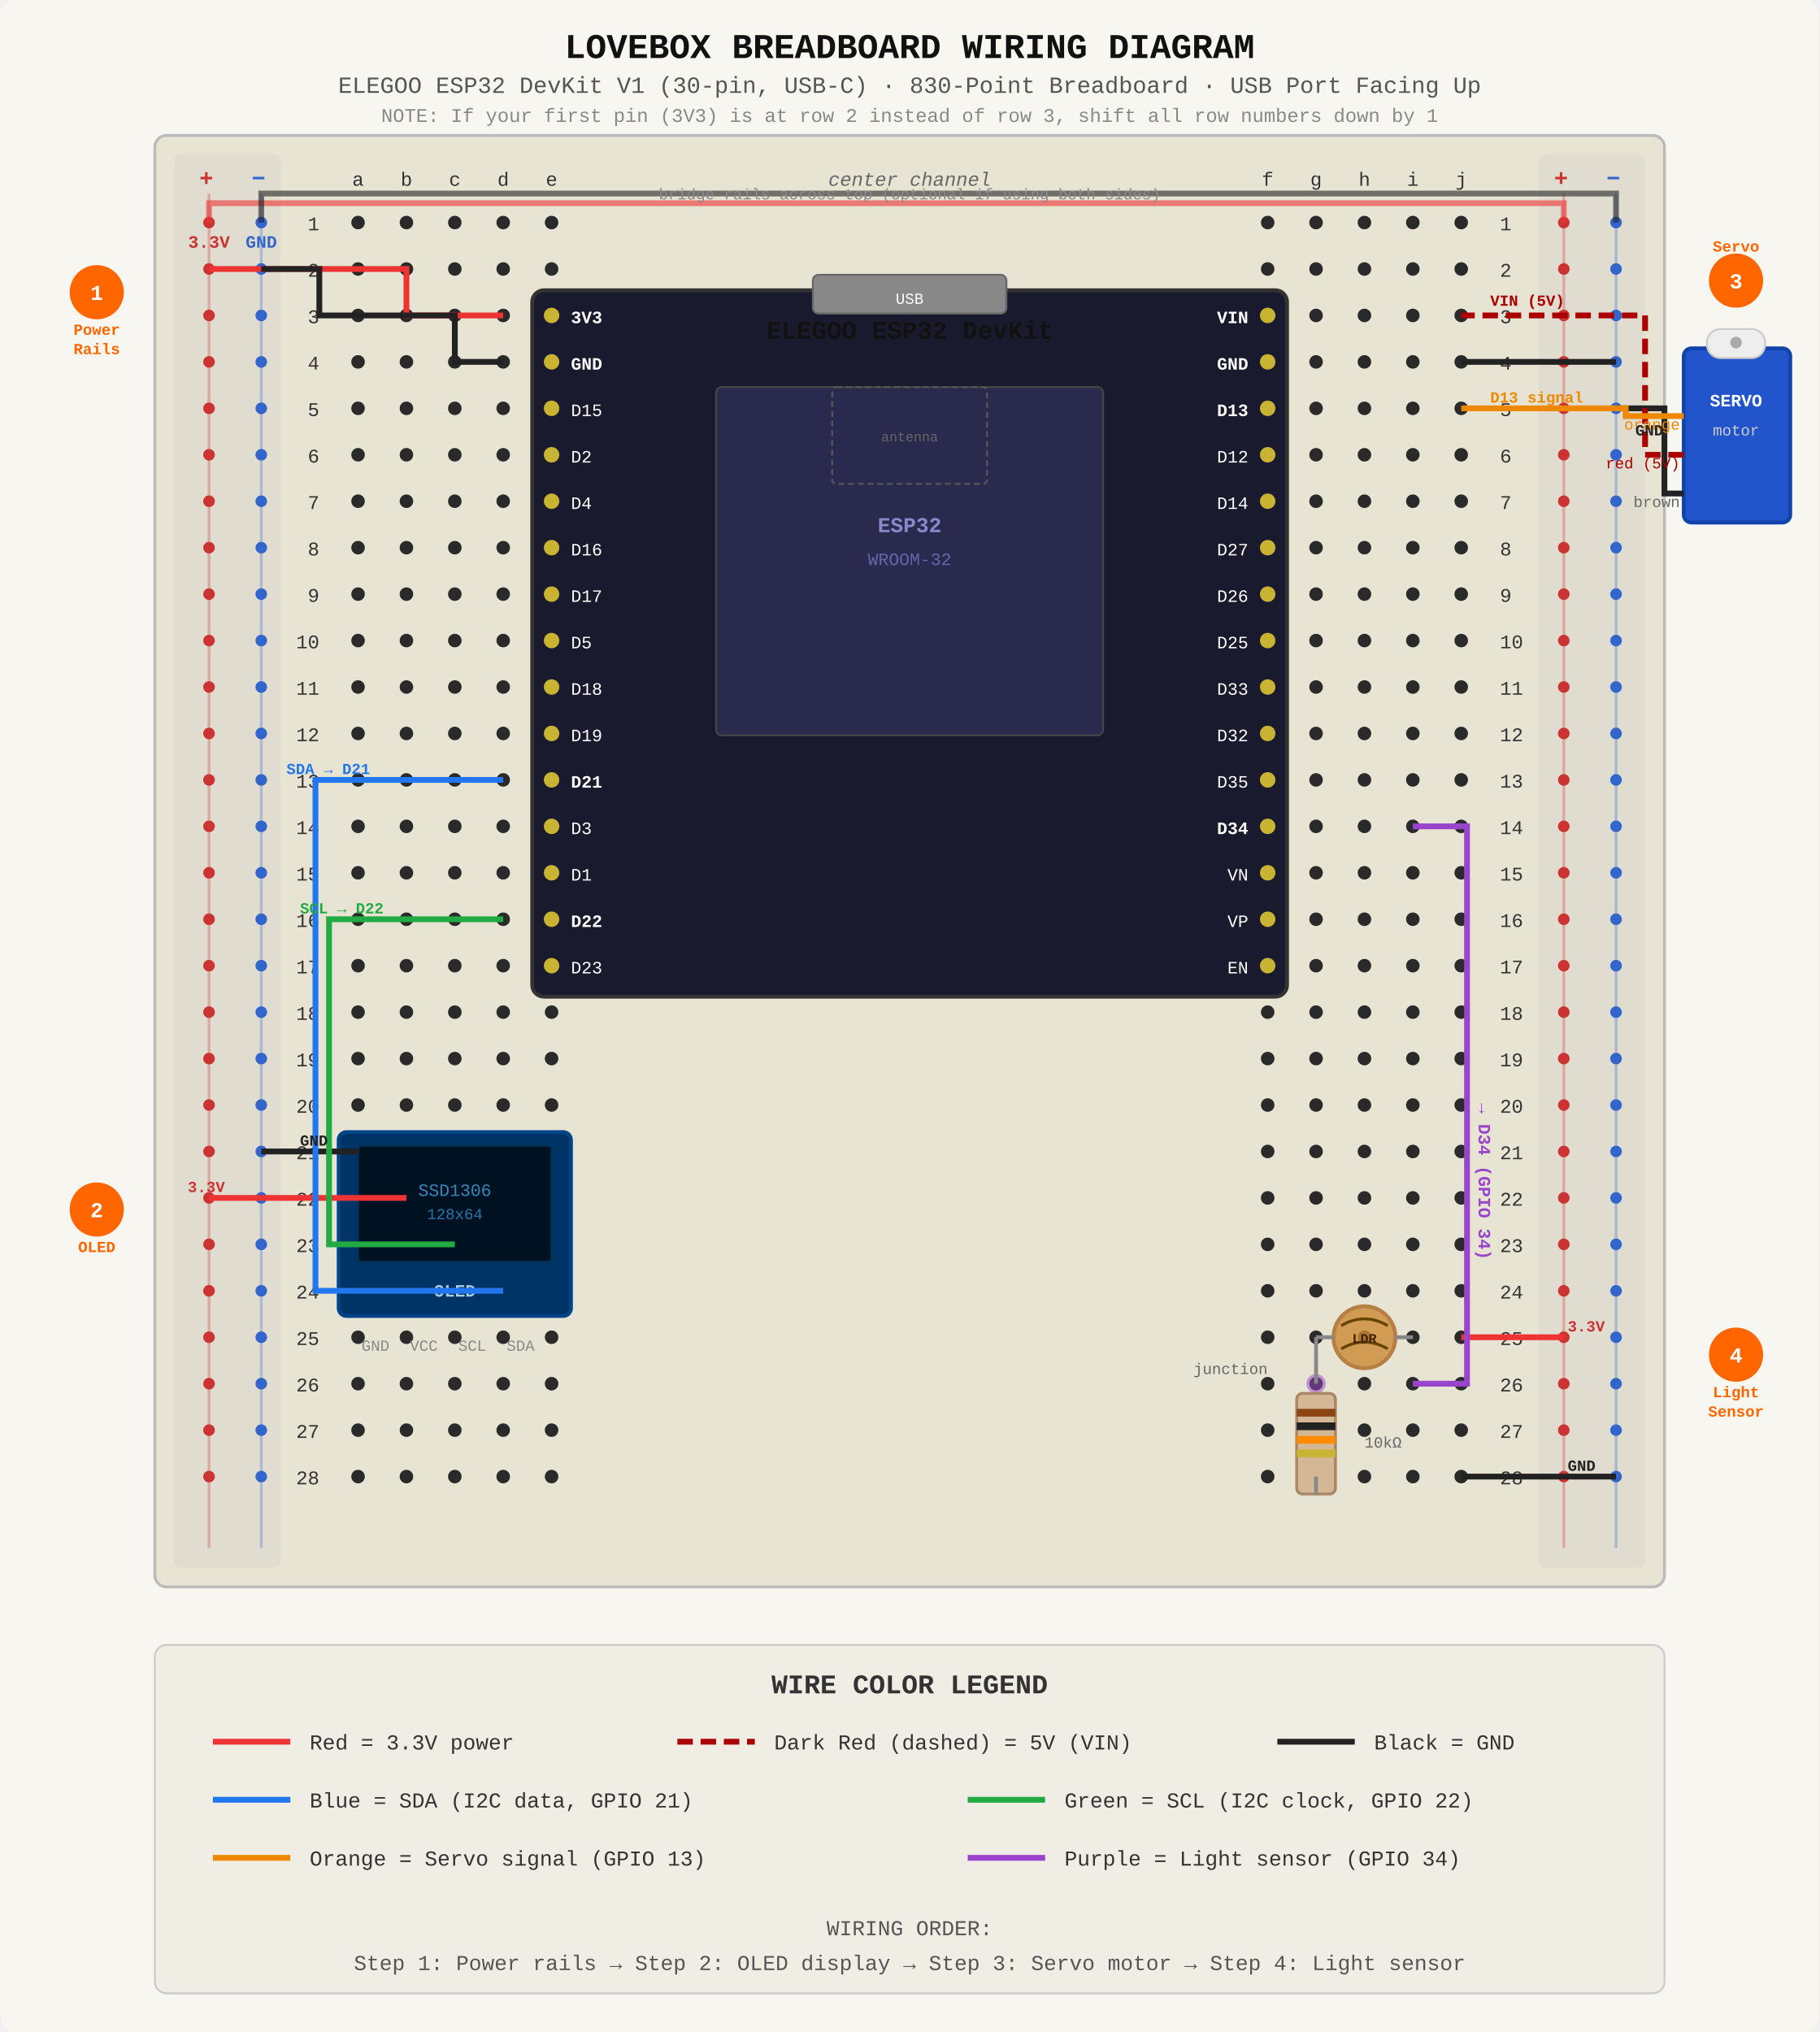
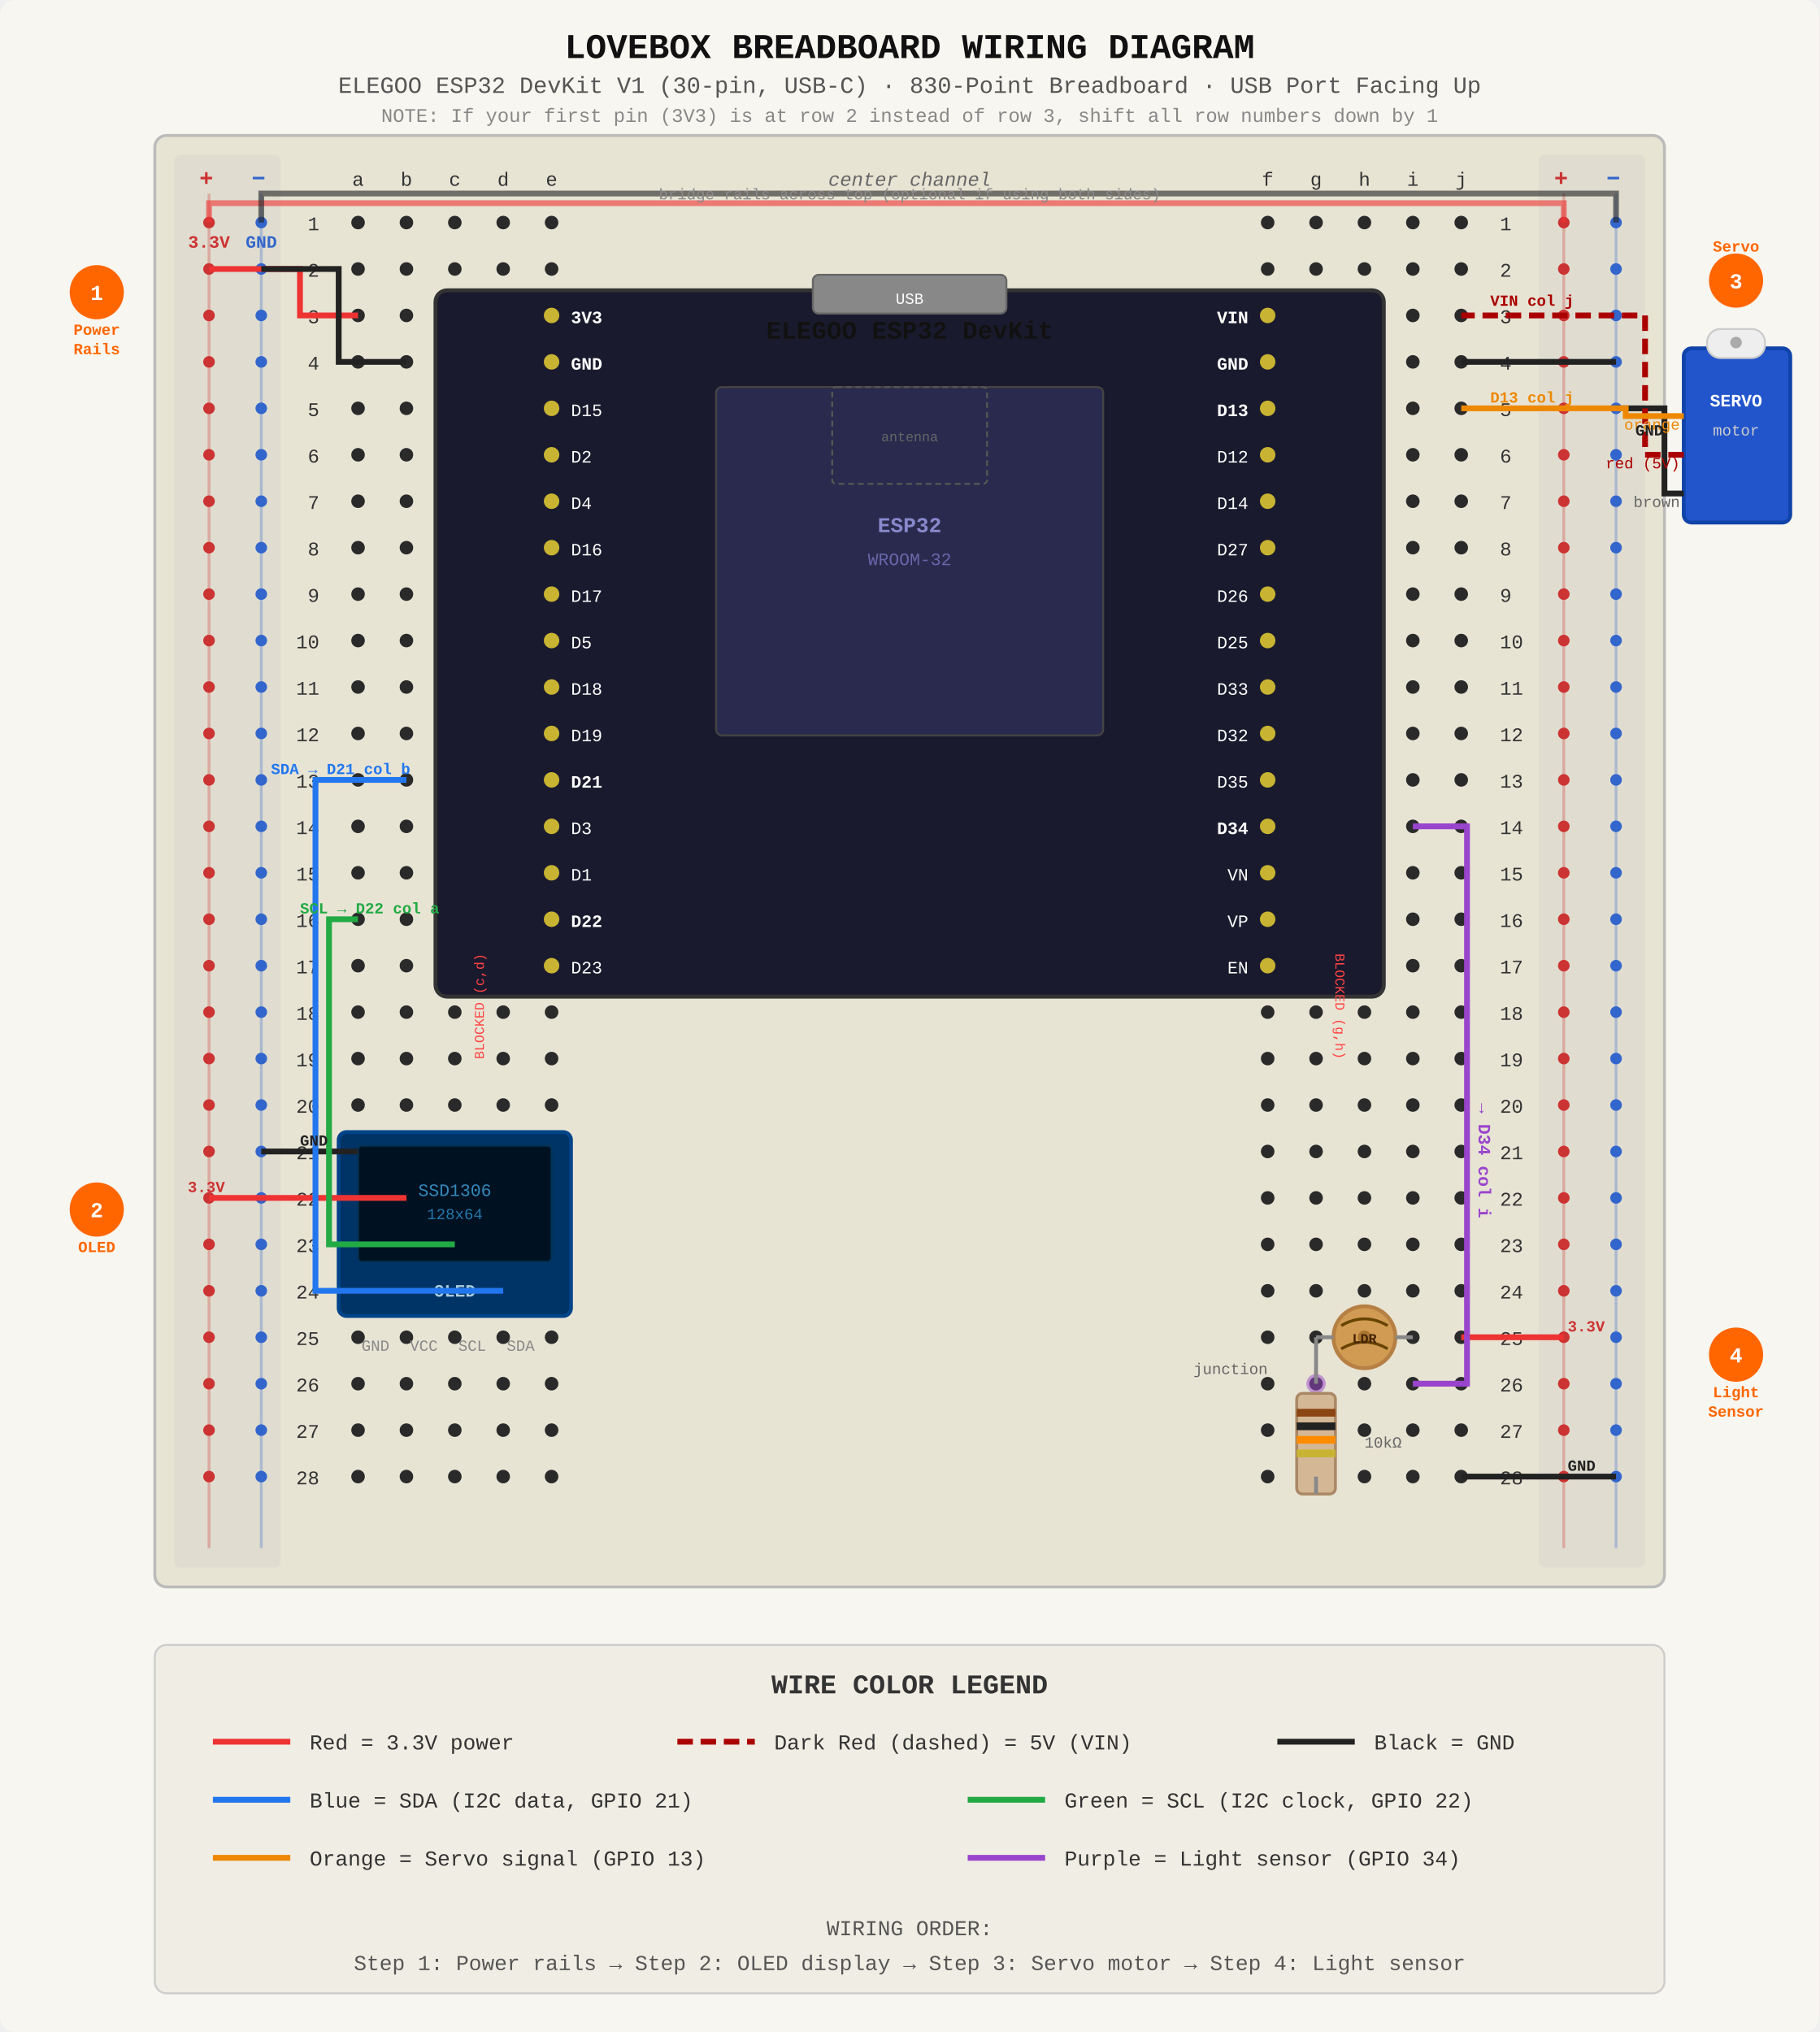
<svg xmlns="http://www.w3.org/2000/svg" viewBox="0 0 940 1050" font-family="Consolas, Monaco, 'Courier New', monospace">
  <defs>
    <style>
      .hole { fill: #2a2a2a; }
      .rail-plus { fill: #cc3333; }
      .rail-minus { fill: #3366cc; }
      .wire-red { stroke: #ee3333; stroke-width: 3; fill: none; }
      .wire-darkred { stroke: #aa0000; stroke-width: 3; fill: none; stroke-dasharray: 8,4; }
      .wire-black { stroke: #222; stroke-width: 3; fill: none; }
      .wire-blue { stroke: #2277ee; stroke-width: 3; fill: none; }
      .wire-green { stroke: #22aa44; stroke-width: 3; fill: none; }
      .wire-orange { stroke: #ee8800; stroke-width: 3; fill: none; }
      .wire-purple { stroke: #9944cc; stroke-width: 3; fill: none; }
      .label { font-size: 10px; fill: #333; }
      .label-bold { font-size: 11px; fill: #111; font-weight: bold; }
      .pin-label { font-size: 9px; fill: #fff; }
      .title { font-size: 18px; fill: #111; font-weight: bold; }
      .subtitle { font-size: 12px; fill: #555; }
      .component-label { font-size: 13px; fill: #111; font-weight: bold; }
      .step-circle { fill: #ff6600; }
      .step-text { font-size: 11px; fill: #fff; font-weight: bold; }
      .note { font-size: 10px; fill: #666; font-style: italic; }
    </style>
  </defs>
  <rect width="940" height="1050" fill="#f8f6f0" rx="8" />
  <text x="470" y="30" text-anchor="middle" class="title">LOVEBOX BREADBOARD WIRING DIAGRAM</text>
  <text x="470" y="48" text-anchor="middle" class="subtitle">ELEGOO ESP32 DevKit V1 (30-pin, USB-C) · 830-Point Breadboard · USB Port Facing Up</text>
  <text x="470" y="63" text-anchor="middle" font-size="10" fill="#888" font-family="Consolas, Monaco, 'Courier New', monospace">NOTE: If your first pin (3V3) is at row 2 instead of row 3, shift all row numbers down by 1</text>
  <rect x="80" y="70" width="780" height="750" fill="#e8e4d4" rx="6" stroke="#bbb" stroke-width="1.5" />
  <rect x="90" y="80" width="55" height="730" fill="#e0ddd0" rx="3" />
  <rect x="795" y="80" width="55" height="730" fill="#e0ddd0" rx="3" />
  <text x="103" y="96" class="rail-plus" font-size="12" font-weight="bold">+</text>
  <text x="130" y="96" class="rail-minus" font-size="12" font-weight="bold">−</text>
  <text x="803" y="96" class="rail-plus" font-size="12" font-weight="bold">+</text>
  <text x="830" y="96" class="rail-minus" font-size="12" font-weight="bold">−</text>
  <line x1="108" y1="100" x2="108" y2="800" stroke="#cc3333" stroke-width="1.5" opacity="0.3" />
  <line x1="135" y1="100" x2="135" y2="800" stroke="#3366cc" stroke-width="1.5" opacity="0.3" />
  <line x1="808" y1="100" x2="808" y2="800" stroke="#cc3333" stroke-width="1.5" opacity="0.3" />
  <line x1="835" y1="100" x2="835" y2="800" stroke="#3366cc" stroke-width="1.5" opacity="0.3" />
  <text x="185" y="96" class="label" text-anchor="middle">a</text>
  <text x="210" y="96" class="label" text-anchor="middle">b</text>
  <text x="235" y="96" class="label" text-anchor="middle">c</text>
  <text x="260" y="96" class="label" text-anchor="middle">d</text>
  <text x="285" y="96" class="label" text-anchor="middle">e</text>
  <text x="655" y="96" class="label" text-anchor="middle">f</text>
  <text x="680" y="96" class="label" text-anchor="middle">g</text>
  <text x="705" y="96" class="label" text-anchor="middle">h</text>
  <text x="730" y="96" class="label" text-anchor="middle">i</text>
  <text x="755" y="96" class="label" text-anchor="middle">j</text>
  <text x="470" y="96" text-anchor="middle" class="note">center channel</text>
  <text x="165" y="119" class="label" text-anchor="end">1</text>
  <circle cx="185" cy="115" r="3.5" class="hole" />
  <circle cx="210" cy="115" r="3.5" class="hole" />
  <circle cx="235" cy="115" r="3.5" class="hole" />
  <circle cx="260" cy="115" r="3.5" class="hole" />
  <circle cx="285" cy="115" r="3.5" class="hole" />
  <circle cx="655" cy="115" r="3.5" class="hole" />
  <circle cx="680" cy="115" r="3.5" class="hole" />
  <circle cx="705" cy="115" r="3.5" class="hole" />
  <circle cx="730" cy="115" r="3.5" class="hole" />
  <circle cx="755" cy="115" r="3.5" class="hole" />
  <text x="775" y="119" class="label">1</text>
  <circle cx="108" cy="115" r="3" class="rail-plus" />
  <circle cx="135" cy="115" r="3" class="rail-minus" />
  <circle cx="808" cy="115" r="3" class="rail-plus" />
  <circle cx="835" cy="115" r="3" class="rail-minus" />
  <text x="165" y="143" class="label" text-anchor="end">2</text>
  <circle cx="185" cy="139" r="3.5" class="hole" />
  <circle cx="210" cy="139" r="3.5" class="hole" />
  <circle cx="235" cy="139" r="3.5" class="hole" />
  <circle cx="260" cy="139" r="3.5" class="hole" />
  <circle cx="285" cy="139" r="3.5" class="hole" />
  <circle cx="655" cy="139" r="3.5" class="hole" />
  <circle cx="680" cy="139" r="3.5" class="hole" />
  <circle cx="705" cy="139" r="3.5" class="hole" />
  <circle cx="730" cy="139" r="3.5" class="hole" />
  <circle cx="755" cy="139" r="3.5" class="hole" />
  <text x="775" y="143" class="label">2</text>
  <circle cx="108" cy="139" r="3" class="rail-plus" />
  <circle cx="135" cy="139" r="3" class="rail-minus" />
  <circle cx="808" cy="139" r="3" class="rail-plus" />
  <circle cx="835" cy="139" r="3" class="rail-minus" />
  <text x="165" y="167" class="label" text-anchor="end">3</text>
  <circle cx="185" cy="163" r="3.5" class="hole" />
  <circle cx="210" cy="163" r="3.5" class="hole" />
  <circle cx="235" cy="163" r="3.5" class="hole" />
  <circle cx="260" cy="163" r="3.5" class="hole" />
  <circle cx="680" cy="163" r="3.5" class="hole" />
  <circle cx="705" cy="163" r="3.5" class="hole" />
  <circle cx="730" cy="163" r="3.5" class="hole" />
  <circle cx="755" cy="163" r="3.5" class="hole" />
  <text x="775" y="167" class="label">3</text>
  <circle cx="108" cy="163" r="3" class="rail-plus" />
  <circle cx="135" cy="163" r="3" class="rail-minus" />
  <circle cx="808" cy="163" r="3" class="rail-plus" />
  <circle cx="835" cy="163" r="3" class="rail-minus" />
  <text x="165" y="191" class="label" text-anchor="end">4</text>
  <circle cx="185" cy="187" r="3.5" class="hole" />
  <circle cx="210" cy="187" r="3.5" class="hole" />
  <circle cx="235" cy="187" r="3.5" class="hole" />
  <circle cx="260" cy="187" r="3.5" class="hole" />
  <circle cx="680" cy="187" r="3.5" class="hole" />
  <circle cx="705" cy="187" r="3.5" class="hole" />
  <circle cx="730" cy="187" r="3.5" class="hole" />
  <circle cx="755" cy="187" r="3.5" class="hole" />
  <text x="775" y="191" class="label">4</text>
  <circle cx="108" cy="187" r="3" class="rail-plus" />
  <circle cx="135" cy="187" r="3" class="rail-minus" />
  <circle cx="808" cy="187" r="3" class="rail-plus" />
  <circle cx="835" cy="187" r="3" class="rail-minus" />
  <text x="165" y="215" class="label" text-anchor="end">5</text>
  <circle cx="185" cy="211" r="3.5" class="hole" />
  <circle cx="210" cy="211" r="3.5" class="hole" />
  <circle cx="235" cy="211" r="3.5" class="hole" />
  <circle cx="260" cy="211" r="3.5" class="hole" />
  <circle cx="680" cy="211" r="3.5" class="hole" />
  <circle cx="705" cy="211" r="3.5" class="hole" />
  <circle cx="730" cy="211" r="3.5" class="hole" />
  <circle cx="755" cy="211" r="3.5" class="hole" />
  <text x="775" y="215" class="label">5</text>
  <circle cx="108" cy="211" r="3" class="rail-plus" />
  <circle cx="135" cy="211" r="3" class="rail-minus" />
  <circle cx="808" cy="211" r="3" class="rail-plus" />
  <circle cx="835" cy="211" r="3" class="rail-minus" />
  <text x="165" y="239" class="label" text-anchor="end">6</text>
  <circle cx="185" cy="235" r="3.5" class="hole" />
  <circle cx="210" cy="235" r="3.5" class="hole" />
  <circle cx="235" cy="235" r="3.5" class="hole" />
  <circle cx="260" cy="235" r="3.5" class="hole" />
  <circle cx="680" cy="235" r="3.5" class="hole" />
  <circle cx="705" cy="235" r="3.5" class="hole" />
  <circle cx="730" cy="235" r="3.5" class="hole" />
  <circle cx="755" cy="235" r="3.5" class="hole" />
  <text x="775" y="239" class="label">6</text>
  <circle cx="108" cy="235" r="3" class="rail-plus" />
  <circle cx="135" cy="235" r="3" class="rail-minus" />
  <circle cx="808" cy="235" r="3" class="rail-plus" />
  <circle cx="835" cy="235" r="3" class="rail-minus" />
  <text x="165" y="263" class="label" text-anchor="end">7</text>
  <circle cx="185" cy="259" r="3.5" class="hole" />
  <circle cx="210" cy="259" r="3.5" class="hole" />
  <circle cx="235" cy="259" r="3.5" class="hole" />
  <circle cx="260" cy="259" r="3.5" class="hole" />
  <circle cx="680" cy="259" r="3.5" class="hole" />
  <circle cx="705" cy="259" r="3.5" class="hole" />
  <circle cx="730" cy="259" r="3.5" class="hole" />
  <circle cx="755" cy="259" r="3.5" class="hole" />
  <text x="775" y="263" class="label">7</text>
  <circle cx="108" cy="259" r="3" class="rail-plus" />
  <circle cx="135" cy="259" r="3" class="rail-minus" />
  <circle cx="808" cy="259" r="3" class="rail-plus" />
  <circle cx="835" cy="259" r="3" class="rail-minus" />
  <text x="165" y="287" class="label" text-anchor="end">8</text>
  <circle cx="185" cy="283" r="3.5" class="hole" />
  <circle cx="210" cy="283" r="3.5" class="hole" />
  <circle cx="235" cy="283" r="3.5" class="hole" />
  <circle cx="260" cy="283" r="3.5" class="hole" />
  <circle cx="680" cy="283" r="3.5" class="hole" />
  <circle cx="705" cy="283" r="3.5" class="hole" />
  <circle cx="730" cy="283" r="3.5" class="hole" />
  <circle cx="755" cy="283" r="3.5" class="hole" />
  <text x="775" y="287" class="label">8</text>
  <circle cx="108" cy="283" r="3" class="rail-plus" />
  <circle cx="135" cy="283" r="3" class="rail-minus" />
  <circle cx="808" cy="283" r="3" class="rail-plus" />
  <circle cx="835" cy="283" r="3" class="rail-minus" />
  <text x="165" y="311" class="label" text-anchor="end">9</text>
  <circle cx="185" cy="307" r="3.5" class="hole" />
  <circle cx="210" cy="307" r="3.5" class="hole" />
  <circle cx="235" cy="307" r="3.5" class="hole" />
  <circle cx="260" cy="307" r="3.5" class="hole" />
  <circle cx="680" cy="307" r="3.5" class="hole" />
  <circle cx="705" cy="307" r="3.5" class="hole" />
  <circle cx="730" cy="307" r="3.5" class="hole" />
  <circle cx="755" cy="307" r="3.5" class="hole" />
  <text x="775" y="311" class="label">9</text>
  <circle cx="108" cy="307" r="3" class="rail-plus" />
  <circle cx="135" cy="307" r="3" class="rail-minus" />
  <circle cx="808" cy="307" r="3" class="rail-plus" />
  <circle cx="835" cy="307" r="3" class="rail-minus" />
  <text x="165" y="335" class="label" text-anchor="end">10</text>
  <circle cx="185" cy="331" r="3.5" class="hole" />
  <circle cx="210" cy="331" r="3.5" class="hole" />
  <circle cx="235" cy="331" r="3.5" class="hole" />
  <circle cx="260" cy="331" r="3.5" class="hole" />
  <circle cx="680" cy="331" r="3.5" class="hole" />
  <circle cx="705" cy="331" r="3.5" class="hole" />
  <circle cx="730" cy="331" r="3.5" class="hole" />
  <circle cx="755" cy="331" r="3.5" class="hole" />
  <text x="775" y="335" class="label">10</text>
  <circle cx="108" cy="331" r="3" class="rail-plus" />
  <circle cx="135" cy="331" r="3" class="rail-minus" />
  <circle cx="808" cy="331" r="3" class="rail-plus" />
  <circle cx="835" cy="331" r="3" class="rail-minus" />
  <text x="165" y="359" class="label" text-anchor="end">11</text>
  <circle cx="185" cy="355" r="3.5" class="hole" />
  <circle cx="210" cy="355" r="3.5" class="hole" />
  <circle cx="235" cy="355" r="3.5" class="hole" />
  <circle cx="260" cy="355" r="3.5" class="hole" />
  <circle cx="680" cy="355" r="3.5" class="hole" />
  <circle cx="705" cy="355" r="3.5" class="hole" />
  <circle cx="730" cy="355" r="3.5" class="hole" />
  <circle cx="755" cy="355" r="3.5" class="hole" />
  <text x="775" y="359" class="label">11</text>
  <circle cx="108" cy="355" r="3" class="rail-plus" />
  <circle cx="135" cy="355" r="3" class="rail-minus" />
  <circle cx="808" cy="355" r="3" class="rail-plus" />
  <circle cx="835" cy="355" r="3" class="rail-minus" />
  <text x="165" y="383" class="label" text-anchor="end">12</text>
  <circle cx="185" cy="379" r="3.5" class="hole" />
  <circle cx="210" cy="379" r="3.5" class="hole" />
  <circle cx="235" cy="379" r="3.5" class="hole" />
  <circle cx="260" cy="379" r="3.5" class="hole" />
  <circle cx="680" cy="379" r="3.5" class="hole" />
  <circle cx="705" cy="379" r="3.5" class="hole" />
  <circle cx="730" cy="379" r="3.5" class="hole" />
  <circle cx="755" cy="379" r="3.5" class="hole" />
  <text x="775" y="383" class="label">12</text>
  <circle cx="108" cy="379" r="3" class="rail-plus" />
  <circle cx="135" cy="379" r="3" class="rail-minus" />
  <circle cx="808" cy="379" r="3" class="rail-plus" />
  <circle cx="835" cy="379" r="3" class="rail-minus" />
  <text x="165" y="407" class="label" text-anchor="end">13</text>
  <circle cx="185" cy="403" r="3.5" class="hole" />
  <circle cx="210" cy="403" r="3.5" class="hole" />
  <circle cx="235" cy="403" r="3.5" class="hole" />
  <circle cx="260" cy="403" r="3.5" class="hole" />
  <circle cx="680" cy="403" r="3.5" class="hole" />
  <circle cx="705" cy="403" r="3.5" class="hole" />
  <circle cx="730" cy="403" r="3.5" class="hole" />
  <circle cx="755" cy="403" r="3.5" class="hole" />
  <text x="775" y="407" class="label">13</text>
  <circle cx="108" cy="403" r="3" class="rail-plus" />
  <circle cx="135" cy="403" r="3" class="rail-minus" />
  <circle cx="808" cy="403" r="3" class="rail-plus" />
  <circle cx="835" cy="403" r="3" class="rail-minus" />
  <text x="165" y="431" class="label" text-anchor="end">14</text>
  <circle cx="185" cy="427" r="3.5" class="hole" />
  <circle cx="210" cy="427" r="3.5" class="hole" />
  <circle cx="235" cy="427" r="3.5" class="hole" />
  <circle cx="260" cy="427" r="3.5" class="hole" />
  <circle cx="680" cy="427" r="3.5" class="hole" />
  <circle cx="705" cy="427" r="3.5" class="hole" />
  <circle cx="730" cy="427" r="3.5" class="hole" />
  <circle cx="755" cy="427" r="3.5" class="hole" />
  <text x="775" y="431" class="label">14</text>
  <circle cx="108" cy="427" r="3" class="rail-plus" />
  <circle cx="135" cy="427" r="3" class="rail-minus" />
  <circle cx="808" cy="427" r="3" class="rail-plus" />
  <circle cx="835" cy="427" r="3" class="rail-minus" />
  <text x="165" y="455" class="label" text-anchor="end">15</text>
  <circle cx="185" cy="451" r="3.5" class="hole" />
  <circle cx="210" cy="451" r="3.5" class="hole" />
  <circle cx="235" cy="451" r="3.5" class="hole" />
  <circle cx="260" cy="451" r="3.5" class="hole" />
  <circle cx="680" cy="451" r="3.5" class="hole" />
  <circle cx="705" cy="451" r="3.5" class="hole" />
  <circle cx="730" cy="451" r="3.5" class="hole" />
  <circle cx="755" cy="451" r="3.5" class="hole" />
  <text x="775" y="455" class="label">15</text>
  <circle cx="108" cy="451" r="3" class="rail-plus" />
  <circle cx="135" cy="451" r="3" class="rail-minus" />
  <circle cx="808" cy="451" r="3" class="rail-plus" />
  <circle cx="835" cy="451" r="3" class="rail-minus" />
  <text x="165" y="479" class="label" text-anchor="end">16</text>
  <circle cx="185" cy="475" r="3.5" class="hole" />
  <circle cx="210" cy="475" r="3.5" class="hole" />
  <circle cx="235" cy="475" r="3.5" class="hole" />
  <circle cx="260" cy="475" r="3.5" class="hole" />
  <circle cx="680" cy="475" r="3.5" class="hole" />
  <circle cx="705" cy="475" r="3.5" class="hole" />
  <circle cx="730" cy="475" r="3.5" class="hole" />
  <circle cx="755" cy="475" r="3.5" class="hole" />
  <text x="775" y="479" class="label">16</text>
  <circle cx="108" cy="475" r="3" class="rail-plus" />
  <circle cx="135" cy="475" r="3" class="rail-minus" />
  <circle cx="808" cy="475" r="3" class="rail-plus" />
  <circle cx="835" cy="475" r="3" class="rail-minus" />
  <text x="165" y="503" class="label" text-anchor="end">17</text>
  <circle cx="185" cy="499" r="3.5" class="hole" />
  <circle cx="210" cy="499" r="3.5" class="hole" />
  <circle cx="235" cy="499" r="3.5" class="hole" />
  <circle cx="260" cy="499" r="3.5" class="hole" />
  <circle cx="655" cy="499" r="3.5" class="hole" />
  <circle cx="680" cy="499" r="3.5" class="hole" />
  <circle cx="705" cy="499" r="3.5" class="hole" />
  <circle cx="730" cy="499" r="3.5" class="hole" />
  <circle cx="755" cy="499" r="3.5" class="hole" />
  <text x="775" y="503" class="label">17</text>
  <circle cx="108" cy="499" r="3" class="rail-plus" />
  <circle cx="135" cy="499" r="3" class="rail-minus" />
  <circle cx="808" cy="499" r="3" class="rail-plus" />
  <circle cx="835" cy="499" r="3" class="rail-minus" />
  <text x="165" y="527" class="label" text-anchor="end">18</text>
  <circle cx="185" cy="523" r="3.5" class="hole" />
  <circle cx="210" cy="523" r="3.5" class="hole" />
  <circle cx="235" cy="523" r="3.5" class="hole" />
  <circle cx="260" cy="523" r="3.5" class="hole" />
  <circle cx="285" cy="523" r="3.5" class="hole" />
  <circle cx="655" cy="523" r="3.5" class="hole" />
  <circle cx="680" cy="523" r="3.5" class="hole" />
  <circle cx="705" cy="523" r="3.5" class="hole" />
  <circle cx="730" cy="523" r="3.5" class="hole" />
  <circle cx="755" cy="523" r="3.5" class="hole" />
  <text x="775" y="527" class="label">18</text>
  <circle cx="108" cy="523" r="3" class="rail-plus" />
  <circle cx="135" cy="523" r="3" class="rail-minus" />
  <circle cx="808" cy="523" r="3" class="rail-plus" />
  <circle cx="835" cy="523" r="3" class="rail-minus" />
  <text x="165" y="551" class="label" text-anchor="end">19</text>
  <circle cx="185" cy="547" r="3.5" class="hole" />
  <circle cx="210" cy="547" r="3.5" class="hole" />
  <circle cx="235" cy="547" r="3.5" class="hole" />
  <circle cx="260" cy="547" r="3.5" class="hole" />
  <circle cx="285" cy="547" r="3.5" class="hole" />
  <circle cx="655" cy="547" r="3.5" class="hole" />
  <circle cx="680" cy="547" r="3.5" class="hole" />
  <circle cx="705" cy="547" r="3.5" class="hole" />
  <circle cx="730" cy="547" r="3.5" class="hole" />
  <circle cx="755" cy="547" r="3.5" class="hole" />
  <text x="775" y="551" class="label">19</text>
  <circle cx="108" cy="547" r="3" class="rail-plus" />
  <circle cx="135" cy="547" r="3" class="rail-minus" />
  <circle cx="808" cy="547" r="3" class="rail-plus" />
  <circle cx="835" cy="547" r="3" class="rail-minus" />
  <text x="165" y="575" class="label" text-anchor="end">20</text>
  <circle cx="185" cy="571" r="3.5" class="hole" />
  <circle cx="210" cy="571" r="3.5" class="hole" />
  <circle cx="235" cy="571" r="3.5" class="hole" />
  <circle cx="260" cy="571" r="3.5" class="hole" />
  <circle cx="285" cy="571" r="3.5" class="hole" />
  <circle cx="655" cy="571" r="3.5" class="hole" />
  <circle cx="680" cy="571" r="3.5" class="hole" />
  <circle cx="705" cy="571" r="3.5" class="hole" />
  <circle cx="730" cy="571" r="3.5" class="hole" />
  <circle cx="755" cy="571" r="3.5" class="hole" />
  <text x="775" y="575" class="label">20</text>
  <circle cx="108" cy="571" r="3" class="rail-plus" />
  <circle cx="135" cy="571" r="3" class="rail-minus" />
  <circle cx="808" cy="571" r="3" class="rail-plus" />
  <circle cx="835" cy="571" r="3" class="rail-minus" />
  <text x="165" y="599" class="label" text-anchor="end">21</text>
  <circle cx="185" cy="595" r="3.5" class="hole" />
  <circle cx="210" cy="595" r="3.5" class="hole" />
  <circle cx="235" cy="595" r="3.5" class="hole" />
  <circle cx="260" cy="595" r="3.5" class="hole" />
  <circle cx="285" cy="595" r="3.5" class="hole" />
  <circle cx="655" cy="595" r="3.5" class="hole" />
  <circle cx="680" cy="595" r="3.5" class="hole" />
  <circle cx="705" cy="595" r="3.5" class="hole" />
  <circle cx="730" cy="595" r="3.5" class="hole" />
  <circle cx="755" cy="595" r="3.5" class="hole" />
  <text x="775" y="599" class="label">21</text>
  <circle cx="108" cy="595" r="3" class="rail-plus" />
  <circle cx="135" cy="595" r="3" class="rail-minus" />
  <circle cx="808" cy="595" r="3" class="rail-plus" />
  <circle cx="835" cy="595" r="3" class="rail-minus" />
  <text x="165" y="623" class="label" text-anchor="end">22</text>
  <circle cx="185" cy="619" r="3.5" class="hole" />
  <circle cx="210" cy="619" r="3.5" class="hole" />
  <circle cx="235" cy="619" r="3.5" class="hole" />
  <circle cx="260" cy="619" r="3.5" class="hole" />
  <circle cx="285" cy="619" r="3.5" class="hole" />
  <circle cx="655" cy="619" r="3.5" class="hole" />
  <circle cx="680" cy="619" r="3.5" class="hole" />
  <circle cx="705" cy="619" r="3.5" class="hole" />
  <circle cx="730" cy="619" r="3.5" class="hole" />
  <circle cx="755" cy="619" r="3.5" class="hole" />
  <text x="775" y="623" class="label">22</text>
  <circle cx="108" cy="619" r="3" class="rail-plus" />
  <circle cx="135" cy="619" r="3" class="rail-minus" />
  <circle cx="808" cy="619" r="3" class="rail-plus" />
  <circle cx="835" cy="619" r="3" class="rail-minus" />
  <text x="165" y="647" class="label" text-anchor="end">23</text>
  <circle cx="185" cy="643" r="3.5" class="hole" />
  <circle cx="210" cy="643" r="3.5" class="hole" />
  <circle cx="235" cy="643" r="3.5" class="hole" />
  <circle cx="260" cy="643" r="3.5" class="hole" />
  <circle cx="285" cy="643" r="3.5" class="hole" />
  <circle cx="655" cy="643" r="3.5" class="hole" />
  <circle cx="680" cy="643" r="3.5" class="hole" />
  <circle cx="705" cy="643" r="3.5" class="hole" />
  <circle cx="730" cy="643" r="3.5" class="hole" />
  <circle cx="755" cy="643" r="3.5" class="hole" />
  <text x="775" y="647" class="label">23</text>
  <circle cx="108" cy="643" r="3" class="rail-plus" />
  <circle cx="135" cy="643" r="3" class="rail-minus" />
  <circle cx="808" cy="643" r="3" class="rail-plus" />
  <circle cx="835" cy="643" r="3" class="rail-minus" />
  <text x="165" y="671" class="label" text-anchor="end">24</text>
  <circle cx="185" cy="667" r="3.5" class="hole" />
  <circle cx="210" cy="667" r="3.5" class="hole" />
  <circle cx="235" cy="667" r="3.5" class="hole" />
  <circle cx="260" cy="667" r="3.5" class="hole" />
  <circle cx="285" cy="667" r="3.5" class="hole" />
  <circle cx="655" cy="667" r="3.5" class="hole" />
  <circle cx="680" cy="667" r="3.5" class="hole" />
  <circle cx="705" cy="667" r="3.5" class="hole" />
  <circle cx="730" cy="667" r="3.5" class="hole" />
  <circle cx="755" cy="667" r="3.5" class="hole" />
  <text x="775" y="671" class="label">24</text>
  <circle cx="108" cy="667" r="3" class="rail-plus" />
  <circle cx="135" cy="667" r="3" class="rail-minus" />
  <circle cx="808" cy="667" r="3" class="rail-plus" />
  <circle cx="835" cy="667" r="3" class="rail-minus" />
  <text x="165" y="695" class="label" text-anchor="end">25</text>
  <circle cx="185" cy="691" r="3.5" class="hole" />
  <circle cx="210" cy="691" r="3.5" class="hole" />
  <circle cx="235" cy="691" r="3.5" class="hole" />
  <circle cx="260" cy="691" r="3.5" class="hole" />
  <circle cx="285" cy="691" r="3.5" class="hole" />
  <circle cx="655" cy="691" r="3.5" class="hole" />
  <circle cx="680" cy="691" r="3.5" class="hole" />
  <circle cx="705" cy="691" r="3.5" class="hole" />
  <circle cx="730" cy="691" r="3.5" class="hole" />
  <circle cx="755" cy="691" r="3.5" class="hole" />
  <text x="775" y="695" class="label">25</text>
  <circle cx="108" cy="691" r="3" class="rail-plus" />
  <circle cx="135" cy="691" r="3" class="rail-minus" />
  <circle cx="808" cy="691" r="3" class="rail-plus" />
  <circle cx="835" cy="691" r="3" class="rail-minus" />
  <text x="165" y="719" class="label" text-anchor="end">26</text>
  <circle cx="185" cy="715" r="3.5" class="hole" />
  <circle cx="210" cy="715" r="3.5" class="hole" />
  <circle cx="235" cy="715" r="3.5" class="hole" />
  <circle cx="260" cy="715" r="3.5" class="hole" />
  <circle cx="285" cy="715" r="3.5" class="hole" />
  <circle cx="655" cy="715" r="3.5" class="hole" />
  <circle cx="680" cy="715" r="3.5" class="hole" />
  <circle cx="705" cy="715" r="3.5" class="hole" />
  <circle cx="730" cy="715" r="3.5" class="hole" />
  <circle cx="755" cy="715" r="3.5" class="hole" />
  <text x="775" y="719" class="label">26</text>
  <circle cx="108" cy="715" r="3" class="rail-plus" />
  <circle cx="135" cy="715" r="3" class="rail-minus" />
  <circle cx="808" cy="715" r="3" class="rail-plus" />
  <circle cx="835" cy="715" r="3" class="rail-minus" />
  <text x="165" y="743" class="label" text-anchor="end">27</text>
  <circle cx="185" cy="739" r="3.5" class="hole" />
  <circle cx="210" cy="739" r="3.5" class="hole" />
  <circle cx="235" cy="739" r="3.5" class="hole" />
  <circle cx="260" cy="739" r="3.5" class="hole" />
  <circle cx="285" cy="739" r="3.5" class="hole" />
  <circle cx="655" cy="739" r="3.5" class="hole" />
  <circle cx="680" cy="739" r="3.5" class="hole" />
  <circle cx="705" cy="739" r="3.5" class="hole" />
  <circle cx="730" cy="739" r="3.5" class="hole" />
  <circle cx="755" cy="739" r="3.5" class="hole" />
  <text x="775" y="743" class="label">27</text>
  <circle cx="108" cy="739" r="3" class="rail-plus" />
  <circle cx="135" cy="739" r="3" class="rail-minus" />
  <circle cx="808" cy="739" r="3" class="rail-plus" />
  <circle cx="835" cy="739" r="3" class="rail-minus" />
  <text x="165" y="767" class="label" text-anchor="end">28</text>
  <circle cx="185" cy="763" r="3.5" class="hole" />
  <circle cx="210" cy="763" r="3.5" class="hole" />
  <circle cx="235" cy="763" r="3.5" class="hole" />
  <circle cx="260" cy="763" r="3.5" class="hole" />
  <circle cx="285" cy="763" r="3.5" class="hole" />
  <circle cx="655" cy="763" r="3.5" class="hole" />
  <circle cx="680" cy="763" r="3.5" class="hole" />
  <circle cx="705" cy="763" r="3.5" class="hole" />
  <circle cx="730" cy="763" r="3.5" class="hole" />
  <circle cx="755" cy="763" r="3.5" class="hole" />
  <text x="775" y="767" class="label">28</text>
  <circle cx="108" cy="763" r="3" class="rail-plus" />
  <circle cx="135" cy="763" r="3" class="rail-minus" />
  <circle cx="808" cy="763" r="3" class="rail-plus" />
  <circle cx="835" cy="763" r="3" class="rail-minus" />
-   <rect x="275" y="150" width="390" height="365" fill="#1a1a2e" rx="6" stroke="#333" stroke-width="2" />
+   <rect x="225" y="150" width="490" height="365" fill="#1a1a2e" rx="6" stroke="#333" stroke-width="2" />
+   <text x="250" y="520" text-anchor="middle" font-size="7" fill="#ff4444" transform="rotate(-90,250,520)">BLOCKED (c,d)</text>
+   <text x="690" y="520" text-anchor="middle" font-size="7" fill="#ff4444" transform="rotate(90,690,520)">BLOCKED (g,h)</text>
  <rect x="420" y="142" width="100" height="20" fill="#888" rx="3" stroke="#666" stroke-width="1" />
  <text x="470" y="157" text-anchor="middle" font-size="8" fill="#fff">USB</text>
  <rect x="370" y="200" width="200" height="180" fill="#2a2a4e" rx="3" stroke="#444" stroke-width="1" />
  <text x="470" y="275" text-anchor="middle" font-size="11" fill="#8888cc" font-weight="bold">ESP32</text>
  <text x="470" y="292" text-anchor="middle" font-size="9" fill="#6666aa">WROOM-32</text>
  <rect x="430" y="200" width="80" height="50" fill="none" stroke="#555" stroke-width="1" stroke-dasharray="3,2" rx="2" />
  <text x="470" y="228" text-anchor="middle" font-size="7" fill="#666">antenna</text>
  <text x="470" y="175" text-anchor="middle" class="component-label" fill="#aaa">ELEGOO ESP32 DevKit</text>
  <circle cx="285" cy="163" r="4" fill="#c8b432" />
  <circle cx="285" cy="187" r="4" fill="#c8b432" />
  <circle cx="285" cy="211" r="4" fill="#c8b432" />
  <circle cx="285" cy="235" r="4" fill="#c8b432" />
  <circle cx="285" cy="259" r="4" fill="#c8b432" />
  <circle cx="285" cy="283" r="4" fill="#c8b432" />
  <circle cx="285" cy="307" r="4" fill="#c8b432" />
  <circle cx="285" cy="331" r="4" fill="#c8b432" />
  <circle cx="285" cy="355" r="4" fill="#c8b432" />
  <circle cx="285" cy="379" r="4" fill="#c8b432" />
  <circle cx="285" cy="403" r="4" fill="#c8b432" />
  <circle cx="285" cy="427" r="4" fill="#c8b432" />
  <circle cx="285" cy="451" r="4" fill="#c8b432" />
  <circle cx="285" cy="475" r="4" fill="#c8b432" />
  <circle cx="285" cy="499" r="4" fill="#c8b432" />
  <text x="295" y="167" class="pin-label" font-size="9" font-weight="bold" fill="#ff6666">3V3</text>
  <text x="295" y="191" class="pin-label" font-size="9" font-weight="bold" fill="#6699ff">GND</text>
  <text x="295" y="215" class="pin-label" font-size="9">D15</text>
  <text x="295" y="239" class="pin-label" font-size="9">D2</text>
  <text x="295" y="263" class="pin-label" font-size="9">D4</text>
  <text x="295" y="287" class="pin-label" font-size="9">D16</text>
  <text x="295" y="311" class="pin-label" font-size="9">D17</text>
  <text x="295" y="335" class="pin-label" font-size="9">D5</text>
  <text x="295" y="359" class="pin-label" font-size="9">D18</text>
  <text x="295" y="383" class="pin-label" font-size="9">D19</text>
  <text x="295" y="407" class="pin-label" font-size="9" font-weight="bold" fill="#44ddff">D21</text>
  <text x="295" y="431" class="pin-label" font-size="9">D3</text>
  <text x="295" y="455" class="pin-label" font-size="9">D1</text>
  <text x="295" y="479" class="pin-label" font-size="9" font-weight="bold" fill="#44ff88">D22</text>
  <text x="295" y="503" class="pin-label" font-size="9">D23</text>
  <circle cx="655" cy="163" r="4" fill="#c8b432" />
  <circle cx="655" cy="187" r="4" fill="#c8b432" />
  <circle cx="655" cy="211" r="4" fill="#c8b432" />
  <circle cx="655" cy="235" r="4" fill="#c8b432" />
  <circle cx="655" cy="259" r="4" fill="#c8b432" />
  <circle cx="655" cy="283" r="4" fill="#c8b432" />
  <circle cx="655" cy="307" r="4" fill="#c8b432" />
  <circle cx="655" cy="331" r="4" fill="#c8b432" />
  <circle cx="655" cy="355" r="4" fill="#c8b432" />
  <circle cx="655" cy="379" r="4" fill="#c8b432" />
  <circle cx="655" cy="403" r="4" fill="#c8b432" />
  <circle cx="655" cy="427" r="4" fill="#c8b432" />
  <circle cx="655" cy="451" r="4" fill="#c8b432" />
  <circle cx="655" cy="475" r="4" fill="#c8b432" />
  <text x="645" y="167" class="pin-label" font-size="9" text-anchor="end" font-weight="bold" fill="#ff4444">VIN</text>
  <text x="645" y="191" class="pin-label" font-size="9" text-anchor="end" font-weight="bold" fill="#6699ff">GND</text>
  <text x="645" y="215" class="pin-label" font-size="9" text-anchor="end" font-weight="bold" fill="#ffaa44">D13</text>
  <text x="645" y="239" class="pin-label" font-size="9" text-anchor="end">D12</text>
  <text x="645" y="263" class="pin-label" font-size="9" text-anchor="end">D14</text>
  <text x="645" y="287" class="pin-label" font-size="9" text-anchor="end">D27</text>
  <text x="645" y="311" class="pin-label" font-size="9" text-anchor="end">D26</text>
  <text x="645" y="335" class="pin-label" font-size="9" text-anchor="end">D25</text>
  <text x="645" y="359" class="pin-label" font-size="9" text-anchor="end">D33</text>
  <text x="645" y="383" class="pin-label" font-size="9" text-anchor="end">D32</text>
  <text x="645" y="407" class="pin-label" font-size="9" text-anchor="end">D35</text>
  <text x="645" y="431" class="pin-label" font-size="9" text-anchor="end" font-weight="bold" fill="#cc66ff">D34</text>
  <text x="645" y="455" class="pin-label" font-size="9" text-anchor="end">VN</text>
  <text x="645" y="479" class="pin-label" font-size="9" text-anchor="end">VP</text>
  <circle cx="655" cy="499" r="4" fill="#c8b432" />
  <text x="645" y="503" class="pin-label" font-size="9" text-anchor="end">EN</text>
-   <path d="M 260 163 L 210 163 L 210 139 L 108 139" class="wire-red" stroke-width="3.5" />
-   <path d="M 260 187 L 235 187 L 235 163 L 165 163 L 165 139 L 135 139" class="wire-black" stroke-width="3.5" />
+   <path d="M 185 163 L 155 163 L 155 139 L 108 139" class="wire-red" stroke-width="3.5" />
+   <path d="M 210 187 L 175 187 L 175 139 L 135 139" class="wire-black" stroke-width="3.5" />
  <circle cx="50" cy="151" r="14" class="step-circle" />
  <text x="50" y="155" text-anchor="middle" class="step-text">1</text>
  <text x="50" y="173" text-anchor="middle" font-size="8" fill="#ff6600" font-weight="bold">Power</text>
  <text x="50" y="183" text-anchor="middle" font-size="8" fill="#ff6600" font-weight="bold">Rails</text>
  <text x="108" y="128" text-anchor="middle" font-size="9" fill="#cc3333" font-weight="bold">3.3V</text>
  <text x="135" y="128" text-anchor="middle" font-size="9" fill="#3366cc" font-weight="bold">GND</text>
  <rect x="175" y="585" width="120" height="95" fill="#003366" rx="4" stroke="#004488" stroke-width="2" />
  <rect x="185" y="592" width="100" height="60" fill="#001122" rx="2" stroke="#003355" stroke-width="1" />
  <text x="235" y="618" text-anchor="middle" font-size="9" fill="#3388bb">SSD1306</text>
  <text x="235" y="630" text-anchor="middle" font-size="8" fill="#2277aa">128x64</text>
  <text x="235" y="670" text-anchor="middle" font-size="9" fill="#aaccdd" font-weight="bold">OLED</text>
  <text x="194" y="698" text-anchor="middle" font-size="8" fill="#888">GND</text>
  <text x="219" y="698" text-anchor="middle" font-size="8" fill="#888">VCC</text>
  <text x="244" y="698" text-anchor="middle" font-size="8" fill="#888">SCL</text>
  <text x="269" y="698" text-anchor="middle" font-size="8" fill="#888">SDA</text>
  <path d="M 185 595 L 165 595 L 165 595 L 135 595" class="wire-black" stroke-width="2.5" />
  <path d="M 210 619 L 175 619 L 175 619 L 108 619" class="wire-red" stroke-width="2.5" />
-   <path d="M 235 643 L 170 643 L 170 475 L 260 475" class="wire-green" stroke-width="3" />
-   <path d="M 260 667 L 163 667 L 163 403 L 260 403" class="wire-blue" stroke-width="3" />
+   <path d="M 235 643 L 170 643 L 170 475 L 185 475" class="wire-green" stroke-width="3" />
+   <path d="M 260 667 L 163 667 L 163 403 L 210 403" class="wire-blue" stroke-width="3" />
  <circle cx="50" cy="625" r="14" class="step-circle" />
  <text x="50" y="629" text-anchor="middle" class="step-text">2</text>
  <text x="50" y="647" text-anchor="middle" font-size="8" fill="#ff6600" font-weight="bold">OLED</text>
  <text x="155" y="592" font-size="8" fill="#222" font-weight="bold">GND</text>
  <text x="97" y="616" font-size="8" fill="#cc3333" font-weight="bold">3.3V</text>
-   <text x="155" y="472" font-size="8" fill="#22aa44" font-weight="bold">SCL → D22</text>
-   <text x="148" y="400" font-size="8" fill="#2277ee" font-weight="bold">SDA → D21</text>
+   <text x="155" y="472" font-size="8" fill="#22aa44" font-weight="bold">SCL → D22 col a</text>
+   <text x="140" y="400" font-size="8" fill="#2277ee" font-weight="bold">SDA → D21 col b</text>
  <rect x="870" y="180" width="55" height="90" fill="#2255cc" rx="4" stroke="#1144aa" stroke-width="2" />
  <text x="897" y="210" text-anchor="middle" font-size="9" fill="#fff" font-weight="bold">SERVO</text>
  <text x="897" y="225" text-anchor="middle" font-size="8" fill="#ccc">motor</text>
  <rect x="882" y="170" width="30" height="15" fill="#eee" rx="7" stroke="#ccc" stroke-width="1" />
  <circle cx="897" cy="177" r="3" fill="#aaa" />
  <path d="M 870 255 L 860 255 L 860 211 L 835 211" class="wire-black" stroke-width="3" />
  <text x="868" y="262" text-anchor="end" font-size="8" fill="#666">brown</text>
  <path d="M 870 235 L 850 235 L 850 163 L 755 163" class="wire-darkred" stroke-width="3" />
  <text x="868" y="242" text-anchor="end" font-size="8" fill="#aa0000">red (5V)</text>
  <path d="M 870 215 L 840 215 L 840 211 L 755 211" class="wire-orange" stroke-width="3" />
  <text x="868" y="222" text-anchor="end" font-size="8" fill="#ee8800">orange</text>
  <circle cx="897" cy="145" r="14" class="step-circle" />
  <text x="897" y="149" text-anchor="middle" class="step-text">3</text>
  <text x="897" y="130" text-anchor="middle" font-size="8" fill="#ff6600" font-weight="bold">Servo</text>
-   <text x="770" y="158" font-size="8" fill="#aa0000" font-weight="bold">VIN (5V)</text>
-   <text x="770" y="208" font-size="8" fill="#ee8800" font-weight="bold">D13 signal</text>
+   <text x="770" y="158" font-size="8" fill="#aa0000" font-weight="bold">VIN col j</text>
+   <text x="770" y="208" font-size="8" fill="#ee8800" font-weight="bold">D13 col j</text>
  <text x="845" y="225" font-size="8" fill="#222" font-weight="bold">GND</text>
  <path d="M 835 187 L 755 187" class="wire-black" stroke-width="2.5" />
  <circle cx="705" cy="691" r="16" fill="#cc8833" stroke="#aa6622" stroke-width="2" opacity="0.8" />
  <path d="M 693 685 Q 705 678 717 685" stroke="#664400" stroke-width="1.5" fill="none" />
  <path d="M 693 697 Q 705 690 717 697" stroke="#664400" stroke-width="1.5" fill="none" />
  <text x="705" y="694" text-anchor="middle" font-size="7" fill="#442200" font-weight="bold">LDR</text>
  <line x1="689" y1="691" x2="680" y2="691" stroke="#888" stroke-width="2" />
  <line x1="721" y1="691" x2="730" y2="691" stroke="#888" stroke-width="2" />
  <path d="M 808 691 L 755 691" class="wire-red" stroke-width="2.5" />
  <text x="810" y="688" font-size="8" fill="#cc3333" font-weight="bold">3.3V</text>
  <circle cx="680" cy="715" r="5" fill="#9944cc" opacity="0.5" />
  <line x1="680" y1="691" x2="680" y2="715" stroke="#888" stroke-width="2" />
  <rect x="670" y="720" width="20" height="52" fill="#d4b896" rx="3" stroke="#aa8866" stroke-width="1.5" />
  <rect x="670" y="728" width="20" height="4" fill="#8B4513" />
  <rect x="670" y="735" width="20" height="4" fill="#222" />
  <rect x="670" y="742" width="20" height="4" fill="#ff8c00" />
  <rect x="670" y="749" width="20" height="4" fill="#c8b432" />
  <text x="705" y="748" font-size="8" fill="#666">10kΩ</text>
  <line x1="680" y1="772" x2="680" y2="763" stroke="#888" stroke-width="2" />
  <path d="M 835 763 L 755 763" class="wire-black" stroke-width="2.5" />
  <text x="810" y="760" font-size="8" fill="#222" font-weight="bold">GND</text>
  <path d="M 730 715 L 758 715 L 758 427 L 730 427" class="wire-purple" stroke-width="3" />
-   <text x="764" y="570" font-size="9" fill="#9944cc" font-weight="bold" transform="rotate(90, 764, 570)">→ D34 (GPIO 34)</text>
+   <text x="764" y="570" font-size="9" fill="#9944cc" font-weight="bold" transform="rotate(90, 764, 570)">→ D34 col i</text>
  <circle cx="897" cy="700" r="14" class="step-circle" />
  <text x="897" y="704" text-anchor="middle" class="step-text">4</text>
  <text x="897" y="722" text-anchor="middle" font-size="8" fill="#ff6600" font-weight="bold">Light</text>
  <text x="897" y="732" text-anchor="middle" font-size="8" fill="#ff6600" font-weight="bold">Sensor</text>
  <text x="655" y="710" text-anchor="end" font-size="8" fill="#666">junction</text>
  <path d="M 808 115 L 808 105 L 108 105 L 108 115" class="wire-red" stroke-width="2" opacity="0.6" />
  <path d="M 835 115 L 835 100 L 135 100 L 135 115" class="wire-black" stroke-width="2" opacity="0.6" />
  <text x="470" y="103" text-anchor="middle" font-size="8" fill="#888">bridge rails across top (optional if using both sides)</text>
  <rect x="80" y="850" width="780" height="180" fill="#f0ede4" rx="6" stroke="#ccc" stroke-width="1" />
  <text x="470" y="875" text-anchor="middle" font-size="14" font-weight="bold" fill="#333">WIRE COLOR LEGEND</text>
  <line x1="110" y1="900" x2="150" y2="900" class="wire-red" stroke-width="4" />
  <text x="160" y="904" font-size="11" fill="#333">Red = 3.3V power</text>
  <line x1="350" y1="900" x2="390" y2="900" class="wire-darkred" stroke-width="4" />
  <text x="400" y="904" font-size="11" fill="#333">Dark Red (dashed) = 5V (VIN)</text>
  <line x1="660" y1="900" x2="700" y2="900" class="wire-black" stroke-width="4" />
  <text x="710" y="904" font-size="11" fill="#333">Black = GND</text>
  <line x1="110" y1="930" x2="150" y2="930" class="wire-blue" stroke-width="4" />
  <text x="160" y="934" font-size="11" fill="#333">Blue = SDA (I2C data, GPIO 21)</text>
  <line x1="500" y1="930" x2="540" y2="930" class="wire-green" stroke-width="4" />
  <text x="550" y="934" font-size="11" fill="#333">Green = SCL (I2C clock, GPIO 22)</text>
  <line x1="110" y1="960" x2="150" y2="960" class="wire-orange" stroke-width="4" />
  <text x="160" y="964" font-size="11" fill="#333">Orange = Servo signal (GPIO 13)</text>
  <line x1="500" y1="960" x2="540" y2="960" class="wire-purple" stroke-width="4" />
  <text x="550" y="964" font-size="11" fill="#333">Purple = Light sensor (GPIO 34)</text>
  <text x="470" y="1000" text-anchor="middle" font-size="11" fill="#555">
    WIRING ORDER:
  </text>
  <text x="470" y="1018" text-anchor="middle" font-size="11" fill="#555">
    Step 1: Power rails  →  Step 2: OLED display  →  Step 3: Servo motor  →  Step 4: Light sensor
  </text>
</svg>
